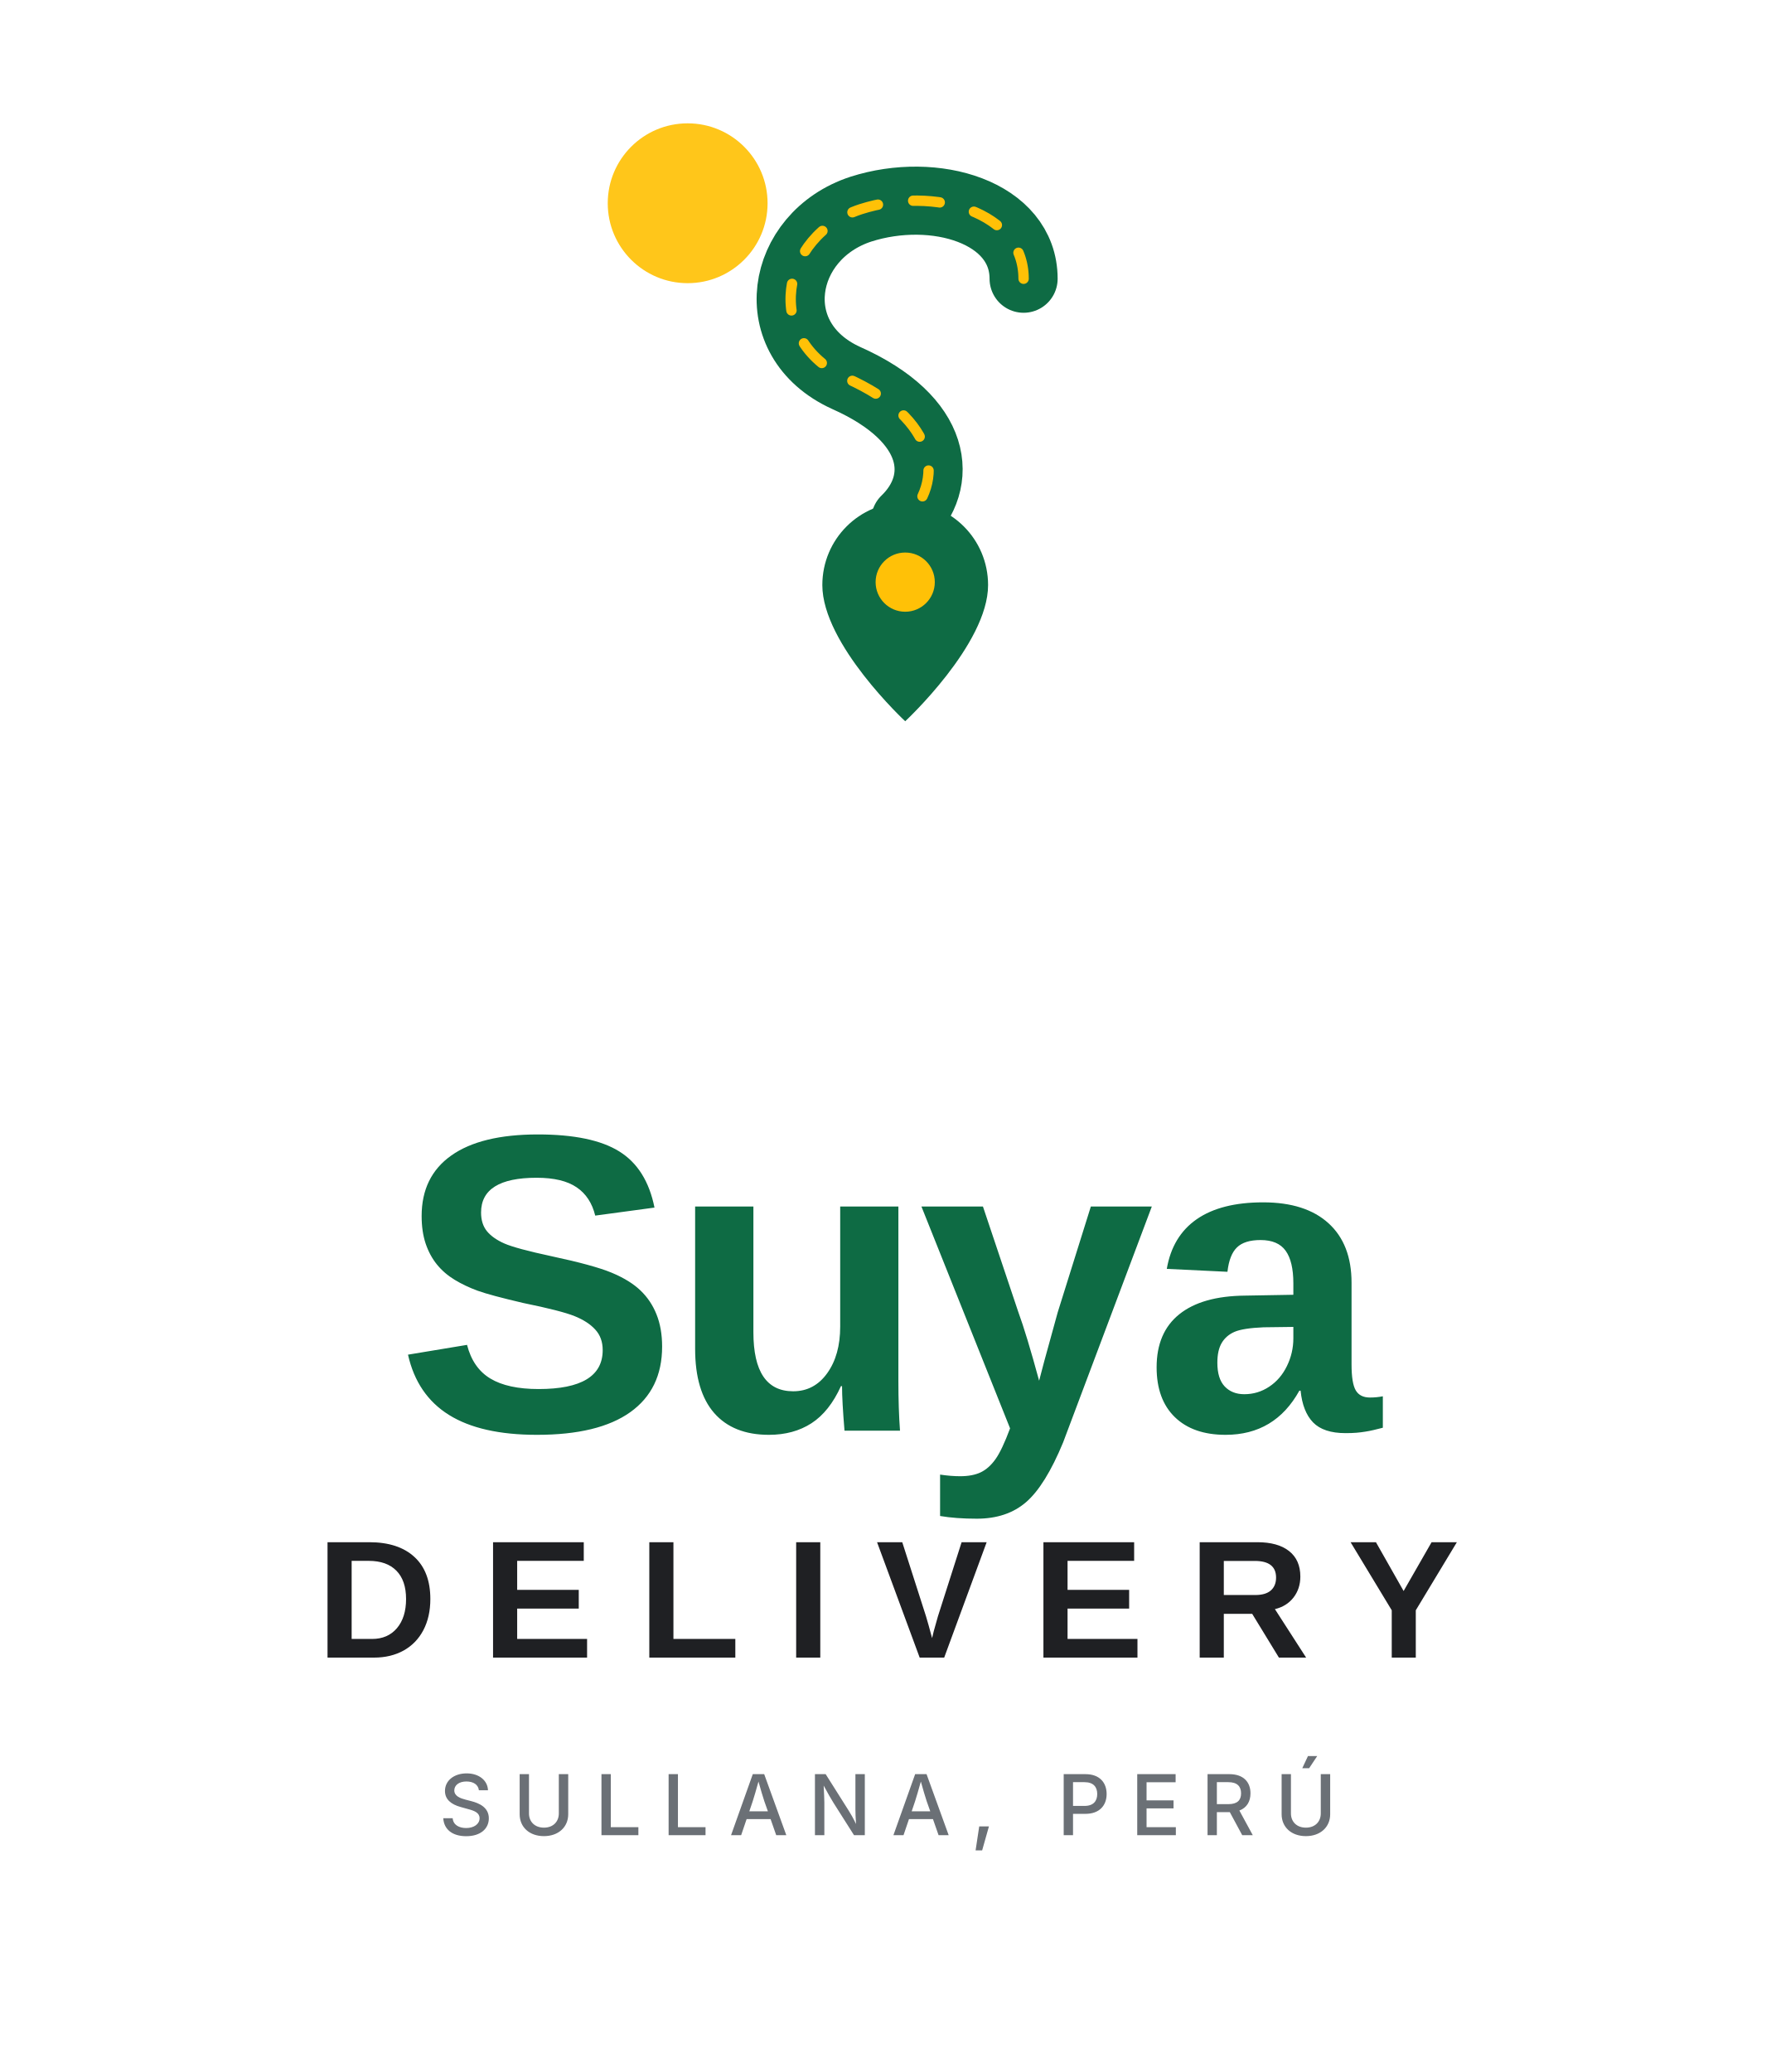
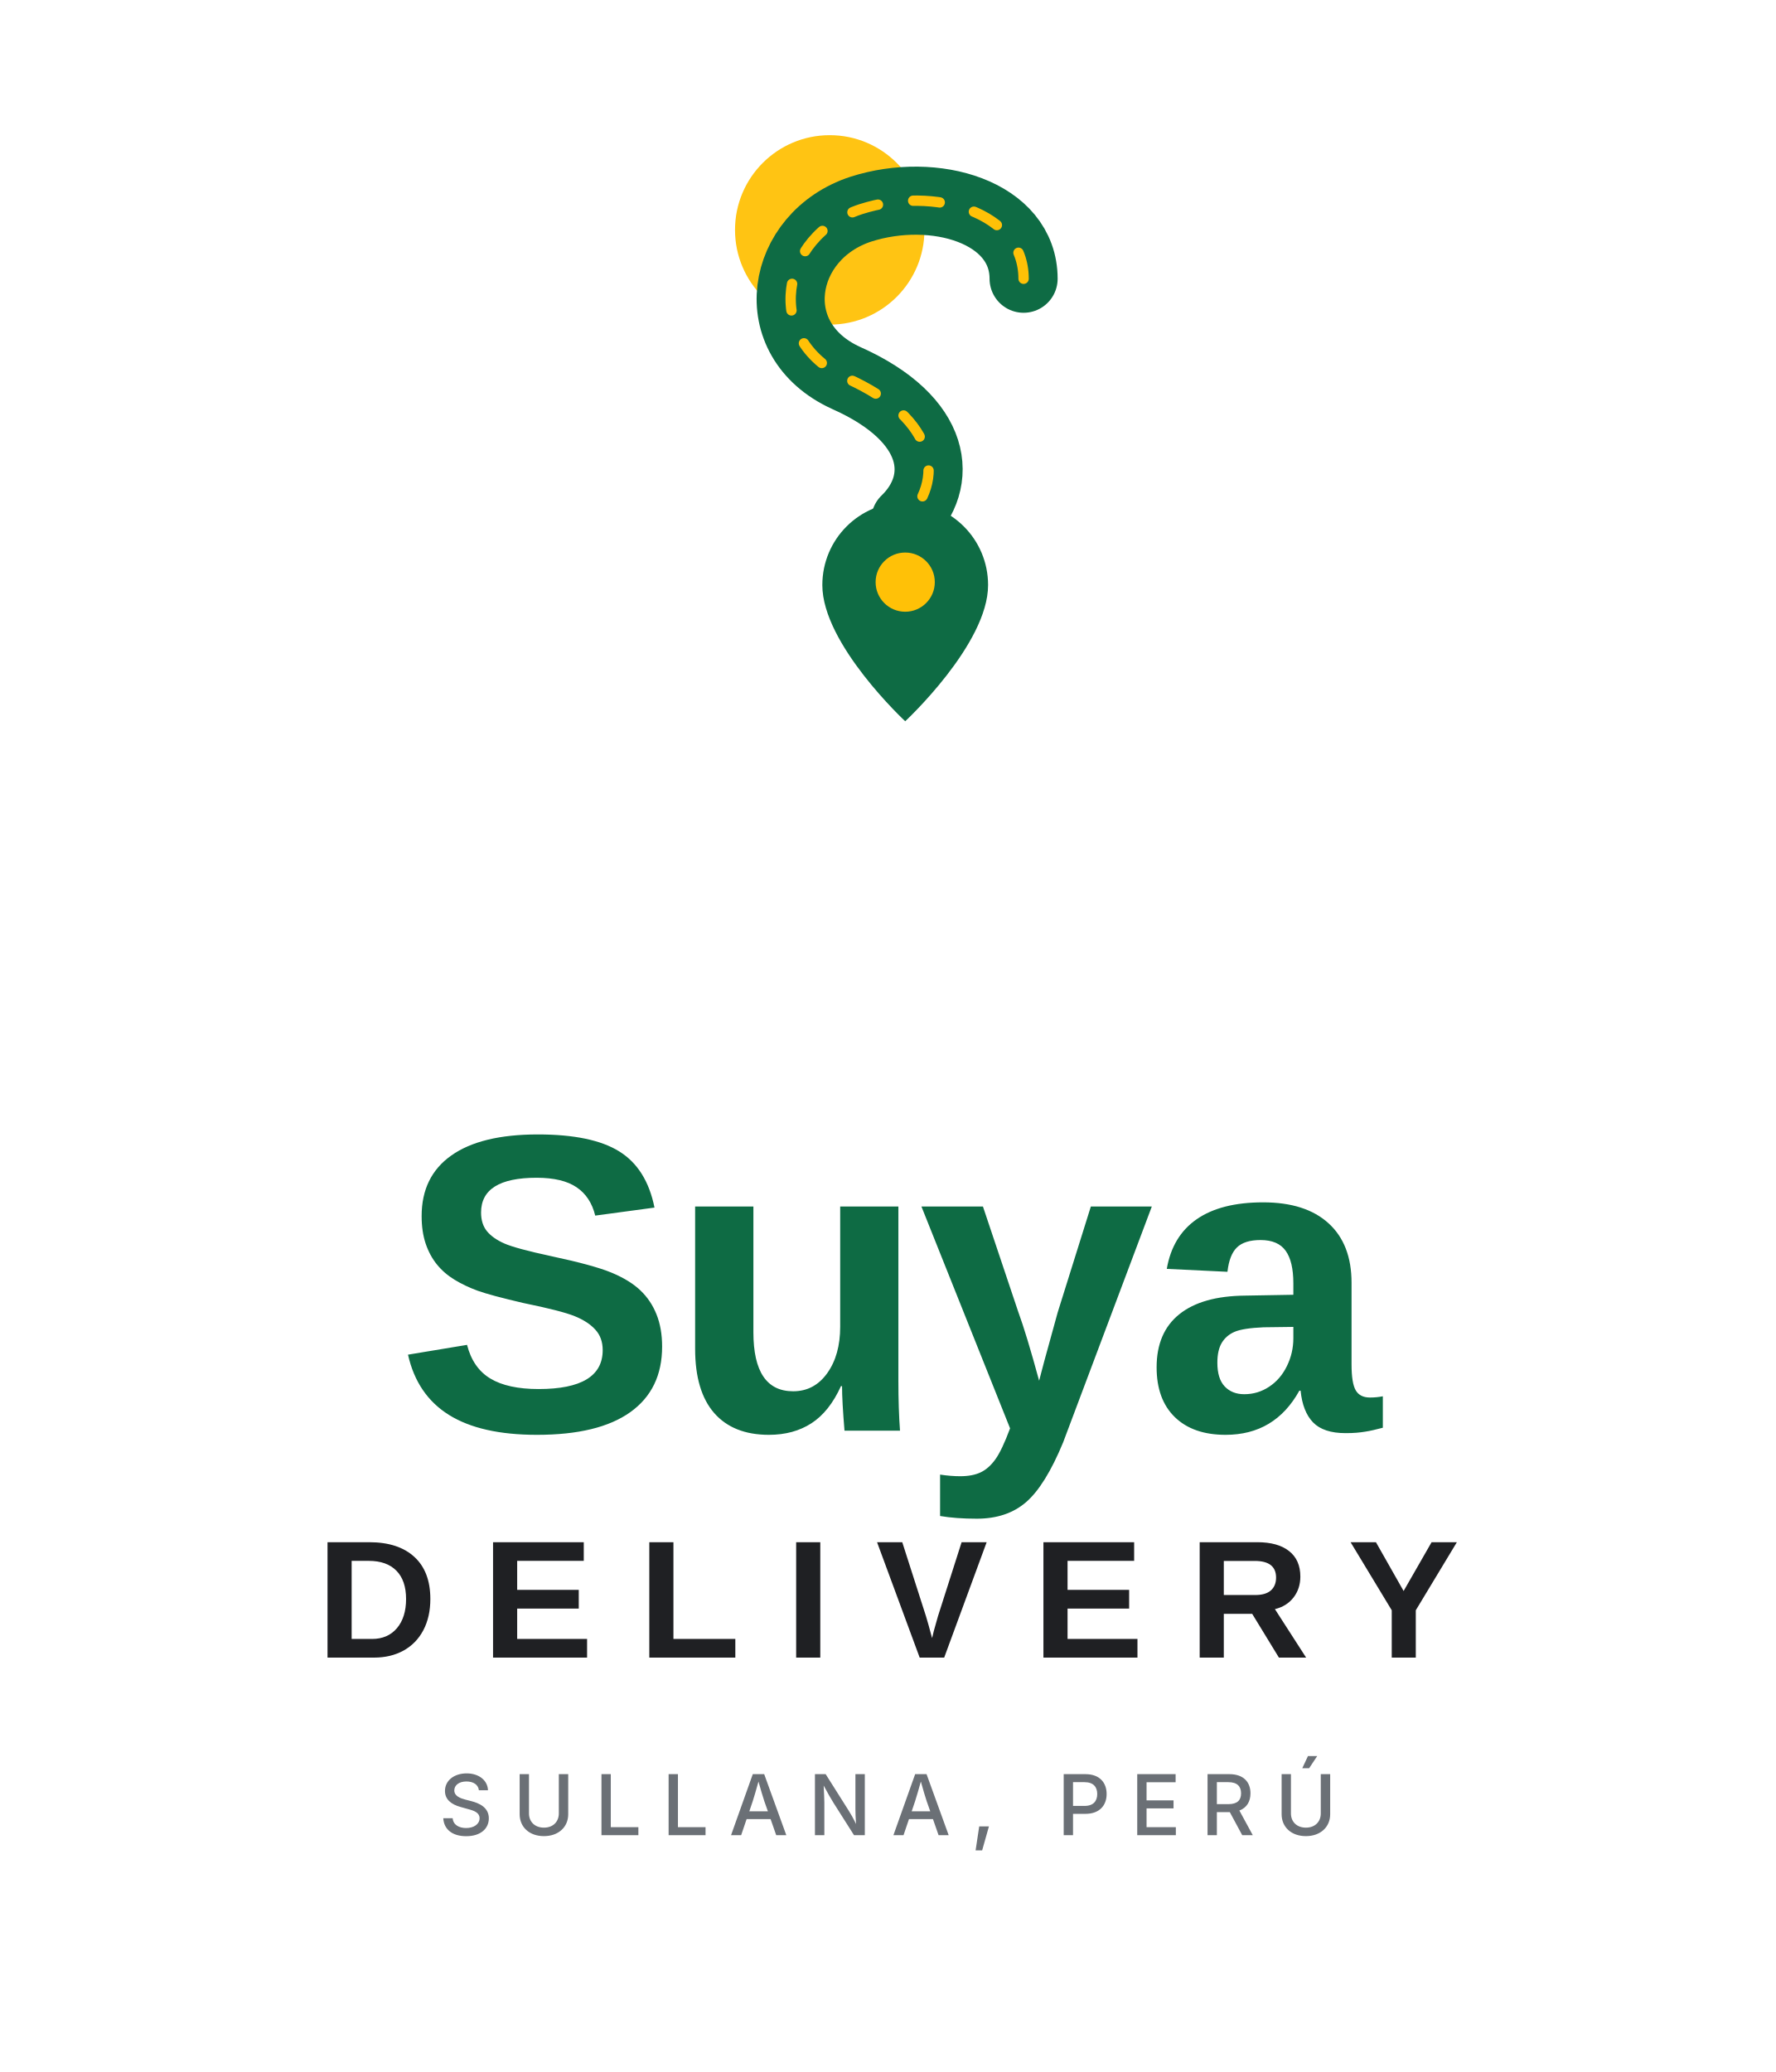
<svg xmlns="http://www.w3.org/2000/svg" viewBox="0 0 360 420" width="360" height="420" role="img" aria-label="Suya Delivery — Sullana, Perú">
  <g transform="translate(104 10) scale(0.3)">
-     <circle cx="118" cy="104" r="54" fill="#FFC107" opacity="0.92" />
+     <circle cx="214" cy="122" r="64" fill="#FFC107" opacity="0.95" />
    <path d="M345 155 C345 110 285 92 235 108 C180 126 168 196 225 222 C288 250 292 292 265 318" fill="none" stroke="#0E6B44" stroke-width="46" stroke-linecap="round" stroke-linejoin="round" />
    <path d="M345 155 C345 110 285 92 235 108 C180 126 168 196 225 222 C288 250 292 292 265 318" fill="none" stroke="#FFC107" stroke-width="7" stroke-linecap="round" stroke-dasharray="18 24" />
    <path d="M265 306 c-31 0 -56 25 -56 56 0 40 56 92 56 92 s56 -52 56 -92 c0 -31 -25 -56 -56 -56 z" fill="#0E6B44" />
    <circle cx="265" cy="360" r="20" fill="#FFC107" />
  </g>
  <text x="180" y="290" text-anchor="middle" font-family="Montserrat, 'Segoe UI', Arial, sans-serif" font-size="86" font-weight="700" fill="#0E6B44" letter-spacing="-2">Suya</text>
  <text x="180" y="336" text-anchor="middle" font-family="Montserrat, 'Segoe UI', Arial, sans-serif" font-size="34" font-weight="600" fill="#1F2023" letter-spacing="9">DELIVERY</text>
  <text x="180" y="372" text-anchor="middle" font-family="Inter, 'Segoe UI', Arial, sans-serif" font-size="17" font-weight="500" fill="#6B7076" letter-spacing="4">SULLANA, PERÚ</text>
</svg>
